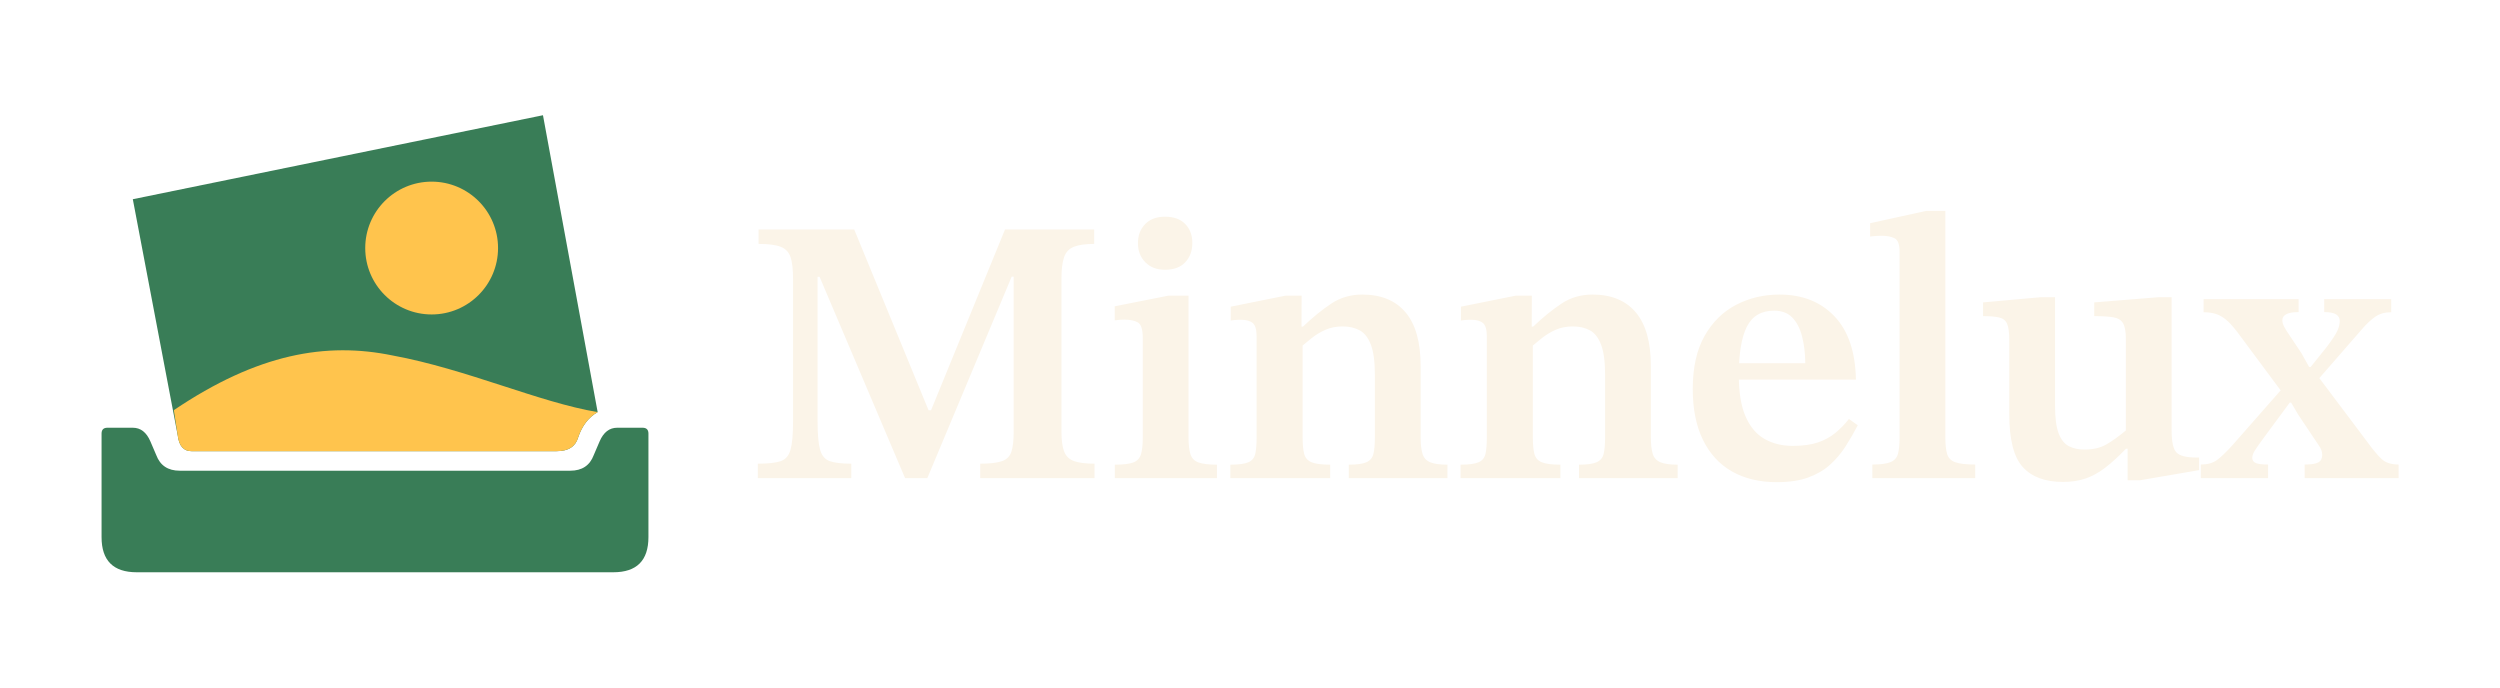
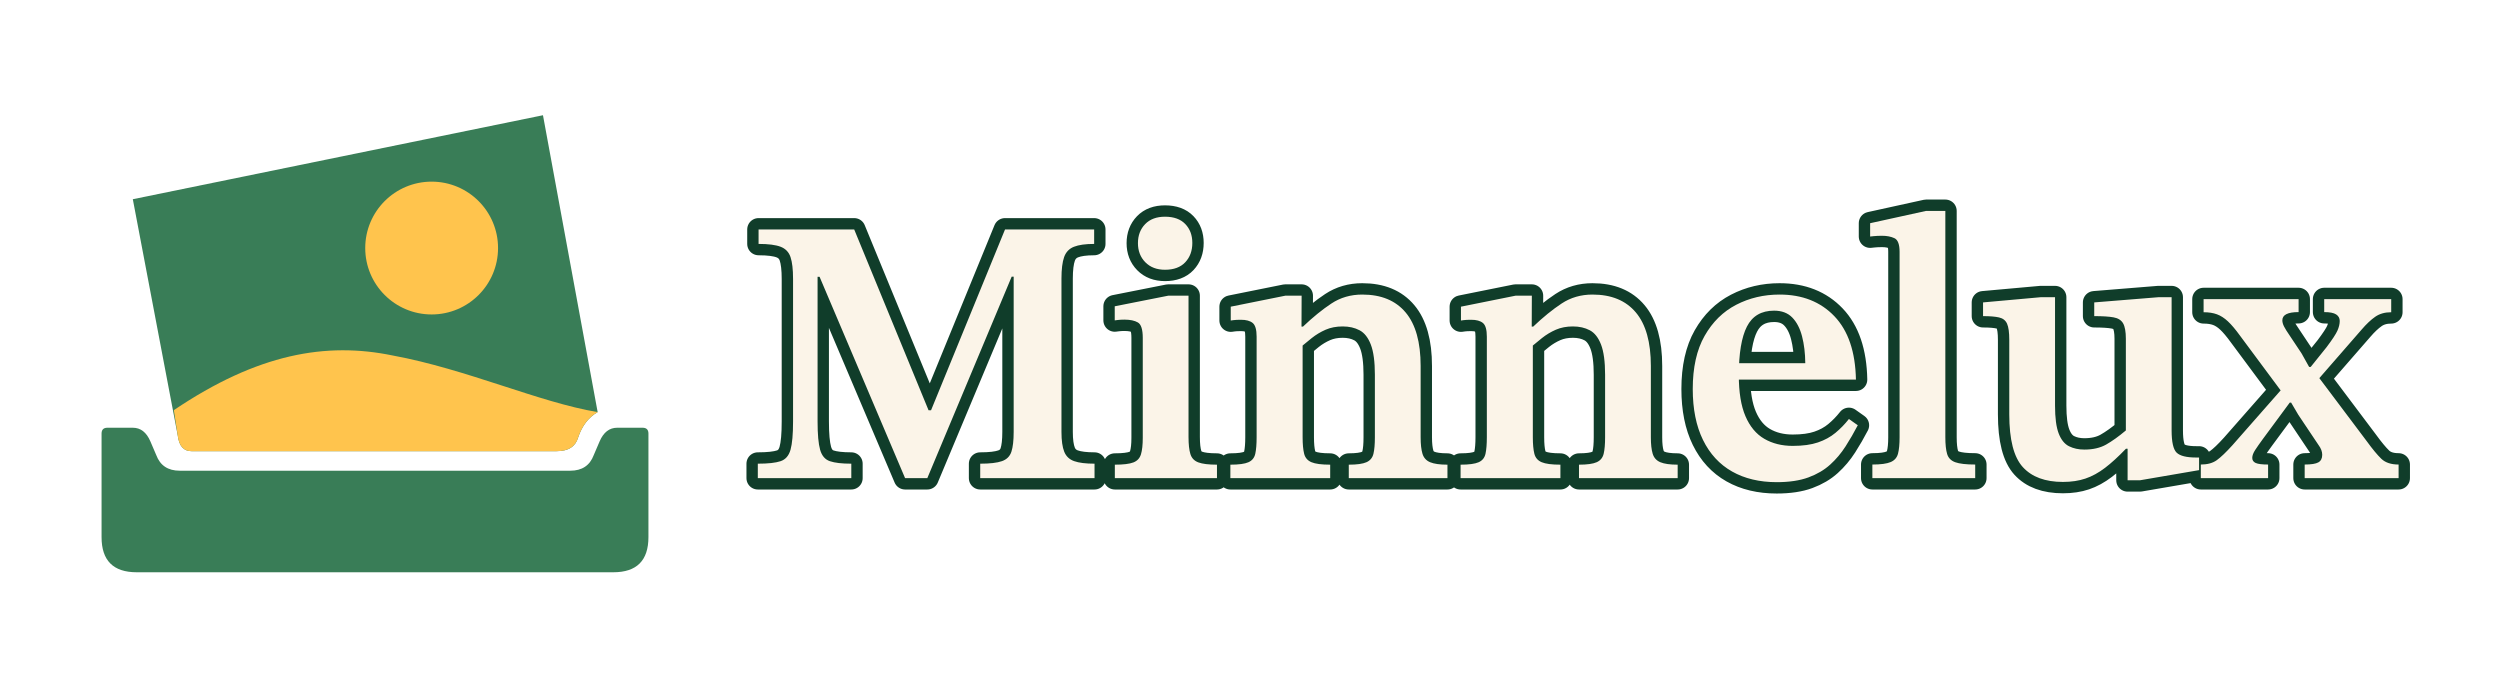
<svg xmlns="http://www.w3.org/2000/svg" width="320" height="88" viewBox="0 0 320 88" role="img">
  <g transform="translate(13 14.75) scale(0.25)">
    <path fill="#397D57" d="M16 43 226 0 254 152Q247 156 244 165Q242 172 233 172H46Q40 172 39 164Z" />
    <circle cx="169" cy="68" r="34" fill="#FFC44D" />
    <path fill="#FFC44D" d="M37 151C80 122 115 116 149 123C187 130 224 147 254 152Q247 156 244 165Q242 172 233 172H46Q40 172 39 164Z" />
    <path fill="#397D57" d="M0 163Q0 160 3 160H16Q22 160 25 167L28 174Q31 182 40 182H240Q249 182 252 174L255 167Q258 160 264 160H277Q280 160 280 163V216Q280 234 262 234H18Q0 234 0 216Z" />
  </g>
-   <g fill="#FBF4E8" transform="matrix(0.04845 0 0 -0.04845 95.70485 61.20229)">
+   <g fill="#FBF4E8" stroke="#103D2A" stroke-width="60" stroke-linejoin="round" paint-order="stroke fill" transform="matrix(0.04845 0 0 -0.04845 95.70485 61.20229)">
    <path d="M273.73 0.00 L26.73 0.00 L26.73 38.20 Q67.11 38.20 86.79 44.76 Q106.47 51.31 113.16 75.05 Q119.84 98.80 119.84 149.80 L119.84 526.16 Q119.84 564.16 113.16 583.98 Q106.47 603.80 86.97 611.30 Q67.47 618.80 28.73 618.80 L28.73 657.00 L281.38 657.00 L477.84 179.27 L484.38 179.27 L679.84 657.00 L915.31 657.00 L915.31 618.80 Q880.95 618.80 861.95 611.30 Q842.95 603.80 835.95 583.98 Q828.95 564.16 828.95 527.16 L828.95 122.16 Q828.95 88.05 836.27 69.81 Q843.58 51.58 862.58 44.89 Q881.58 38.20 916.31 38.20 L916.31 0.00 L614.31 0.00 L614.31 38.20 Q652.69 38.20 671.69 44.89 Q690.69 51.58 696.69 69.81 Q702.69 88.05 702.69 122.16 L702.69 532.31 L697.42 532.31 L474.53 0.00 L415.80 0.00 L189.89 531.95 L184.62 531.95 L184.62 149.80 Q184.62 98.80 191.31 75.05 Q198.00 51.31 217.19 44.76 Q236.38 38.20 273.73 38.20 Z M1239.79 0.00 L969.95 0.00 L969.95 35.58 Q1003.32 35.58 1018.77 41.45 Q1034.21 47.31 1038.98 63.00 Q1043.74 78.69 1043.74 106.69 L1043.74 370.53 Q1043.74 403.80 1030.85 411.30 Q1017.95 418.80 995.32 418.80 Q985.32 418.80 977.50 417.80 Q969.68 416.80 969.68 416.80 L969.68 454.00 L1110.84 482.00 L1164.63 482.00 L1164.63 108.58 Q1164.63 79.58 1169.58 63.58 Q1174.53 47.58 1190.66 41.58 Q1206.79 35.58 1239.79 35.58 Z M1102.53 550.53 Q1069.95 550.53 1050.47 570.37 Q1030.99 590.20 1030.99 620.80 Q1030.99 651.38 1049.97 671.03 Q1068.95 690.69 1102.53 690.69 Q1137.37 690.69 1156.03 671.34 Q1174.68 652.00 1174.68 621.42 Q1174.68 590.20 1156.03 570.37 Q1137.37 550.53 1102.53 550.53 Z M1848.69 0.00 L1588.00 0.00 L1588.00 35.58 Q1620.21 35.58 1634.76 42.08 Q1649.32 48.58 1653.14 64.27 Q1656.96 79.95 1656.96 107.95 L1656.96 273.16 Q1656.96 324.95 1646.29 352.74 Q1635.63 380.53 1616.53 390.66 Q1597.42 400.80 1571.89 400.80 Q1546.69 400.80 1526.85 392.13 Q1507.00 383.47 1490.08 370.00 Q1473.16 356.53 1456.53 342.53 L1450.16 400.38 L1467.05 400.38 Q1506.16 437.62 1542.03 461.31 Q1577.89 485.00 1623.63 485.00 Q1698.58 485.00 1738.21 437.73 Q1777.85 390.47 1777.85 296.27 L1777.85 107.95 Q1777.85 80.58 1782.66 64.58 Q1787.47 48.58 1802.84 42.08 Q1818.21 35.58 1848.69 35.58 Z M1538.89 0.00 L1275.16 0.00 L1275.16 35.58 Q1308.53 35.58 1323.03 42.08 Q1337.53 48.58 1341.03 64.58 Q1344.53 80.58 1344.53 107.95 L1344.53 373.80 Q1344.53 401.42 1334.16 409.92 Q1323.78 418.42 1303.16 418.42 Q1290.16 418.42 1283.16 417.42 Q1276.16 416.42 1276.16 416.42 L1276.16 453.00 L1420.21 482.00 L1463.42 482.00 L1463.05 387.47 L1466.05 363.31 L1466.05 107.95 Q1466.05 80.58 1470.05 64.58 Q1474.05 48.58 1489.42 42.08 Q1504.80 35.58 1538.89 35.58 Z M2456.90 0.00 L2196.21 0.00 L2196.21 35.58 Q2228.42 35.58 2242.97 42.08 Q2257.53 48.58 2261.35 64.27 Q2265.17 79.95 2265.17 107.95 L2265.17 273.16 Q2265.17 324.95 2254.50 352.74 Q2243.84 380.53 2224.74 390.66 Q2205.64 400.80 2180.10 400.80 Q2154.90 400.80 2135.06 392.13 Q2115.21 383.47 2098.29 370.00 Q2081.37 356.53 2064.75 342.53 L2058.37 400.38 L2075.26 400.38 Q2114.37 437.62 2150.24 461.31 Q2186.10 485.00 2231.84 485.00 Q2306.79 485.00 2346.43 437.73 Q2386.06 390.47 2386.06 296.27 L2386.06 107.95 Q2386.06 80.58 2390.87 64.58 Q2395.68 48.58 2411.05 42.08 Q2426.42 35.58 2456.90 35.58 Z M2147.10 0.00 L1883.37 0.00 L1883.37 35.58 Q1916.75 35.58 1931.25 42.08 Q1945.75 48.58 1949.25 64.58 Q1952.75 80.58 1952.75 107.95 L1952.75 373.80 Q1952.75 401.42 1942.37 409.92 Q1932.00 418.42 1911.37 418.42 Q1898.37 418.42 1891.37 417.42 Q1884.37 416.42 1884.37 416.42 L1884.37 453.00 L2028.42 482.00 L2071.64 482.00 L2071.26 387.47 L2074.26 363.31 L2074.26 107.95 Q2074.26 80.58 2078.26 64.58 Q2082.26 48.58 2097.64 42.08 Q2113.01 35.58 2147.10 35.58 Z M2718.58 -10.62 Q2650.38 -10.62 2600.61 17.55 Q2550.85 45.73 2523.79 100.92 Q2496.74 156.11 2496.74 235.47 Q2496.74 320.73 2528.08 375.87 Q2559.43 431.00 2611.53 458.00 Q2663.63 485.00 2726.05 485.00 Q2816.27 485.00 2871.00 427.69 Q2925.74 370.38 2927.85 260.31 L2608.53 260.31 L2607.53 303.62 L2794.05 303.62 Q2793.69 343.16 2785.48 374.71 Q2777.27 406.27 2759.64 424.37 Q2742.00 442.47 2711.69 442.47 Q2661.27 442.47 2639.85 400.45 Q2618.43 358.42 2618.43 271.62 Q2618.43 204.53 2636.00 163.58 Q2653.58 122.62 2685.79 103.92 Q2718.00 85.22 2760.89 85.22 Q2800.63 85.22 2827.39 94.32 Q2854.16 103.42 2873.74 119.66 Q2893.32 135.89 2909.32 156.27 L2932.74 139.73 Q2917.85 111.11 2900.53 84.03 Q2883.22 56.95 2859.82 35.74 Q2836.43 14.53 2802.37 1.95 Q2768.32 -10.62 2718.58 -10.62 Z M3242.95 0.00 L2971.26 0.00 L2971.26 35.95 Q3004.26 35.95 3019.58 42.45 Q3034.90 48.95 3039.04 64.77 Q3043.17 80.58 3043.17 107.91 L3043.17 597.95 Q3043.17 627.69 3029.46 634.00 Q3015.75 640.31 2996.98 640.31 Q2984.14 640.31 2974.75 639.31 Q2965.37 638.31 2965.37 638.31 L2965.37 673.53 L3113.17 706.00 L3164.06 706.00 L3164.06 108.23 Q3164.06 79.58 3168.77 63.85 Q3173.48 48.12 3190.21 42.04 Q3206.95 35.95 3242.95 35.95 Z M3474.69 -10.00 Q3404.47 -10.00 3368.72 29.23 Q3332.96 68.47 3332.96 168.58 L3332.96 365.27 Q3332.96 394.80 3327.14 407.92 Q3321.32 421.05 3306.00 424.55 Q3290.69 428.05 3263.69 428.05 L3263.69 464.27 L3416.05 478.00 L3453.85 478.00 L3453.85 191.69 Q3453.85 143.20 3463.45 118.18 Q3473.05 93.16 3490.72 84.31 Q3508.38 75.47 3531.22 75.47 Q3565.43 75.47 3588.82 88.68 Q3612.21 101.89 3640.96 126.00 L3640.96 368.16 Q3640.96 396.42 3633.64 409.05 Q3626.32 421.69 3608.18 424.87 Q3590.05 428.05 3557.43 428.05 L3557.43 464.27 L3727.11 478.00 L3761.85 478.00 L3761.85 126.16 Q3761.85 80.27 3775.11 67.37 Q3788.38 54.47 3826.90 54.47 L3834.38 54.47 L3834.38 21.16 L3678.32 -5.62 L3645.58 -5.62 L3645.58 77.69 L3641.21 77.69 Q3611.43 46.62 3585.93 27.18 Q3560.43 7.73 3534.19 -1.13 Q3507.96 -10.00 3474.69 -10.00 Z M4361.53 0.00 L4113.38 0.00 L4113.38 35.95 Q4139.38 35.95 4149.56 41.71 Q4159.74 47.47 4159.74 61.73 Q4159.74 74.27 4150.22 87.16 L4096.69 167.11 L4072.33 208.58 L4056.33 223.20 L3942.53 376.42 Q3924.91 400.80 3910.70 414.11 Q3896.49 427.42 3881.59 432.87 Q3866.69 438.31 3846.33 438.31 L3846.33 473.00 L4097.33 473.00 L4097.33 438.69 Q4054.38 438.69 4054.38 416.95 Q4054.38 409.58 4058.80 400.79 Q4063.22 392.00 4074.40 375.77 Q4085.58 359.53 4105.11 329.62 L4129.95 285.20 L4145.95 272.42 L4277.75 97.11 Q4300.00 66.47 4315.82 51.21 Q4331.64 35.95 4361.53 35.95 Z M4016.74 0.00 L3839.00 0.00 L3839.00 35.95 Q3865.00 35.95 3881.06 47.40 Q3897.11 58.84 3922.74 87.20 L4056.95 239.84 L4088.58 199.58 L4073.95 199.58 L4002.69 103.05 Q3990.64 86.62 3982.77 74.62 Q3974.91 62.62 3974.91 53.47 Q3974.91 44.20 3983.95 40.08 Q3993.00 35.95 4016.74 35.95 Z M4263.91 392.58 L4145.95 257.16 L4115.06 293.84 L4129.33 293.84 L4171.27 346.05 Q4193.80 375.95 4199.90 389.63 Q4206.00 403.31 4206.00 415.31 Q4206.00 426.31 4196.56 432.50 Q4187.11 438.69 4165.00 438.69 L4165.00 473.00 L4342.00 473.00 L4342.00 438.31 Q4317.00 438.31 4299.90 426.45 Q4282.80 414.58 4263.91 392.58 Z" />
  </g>
</svg>
